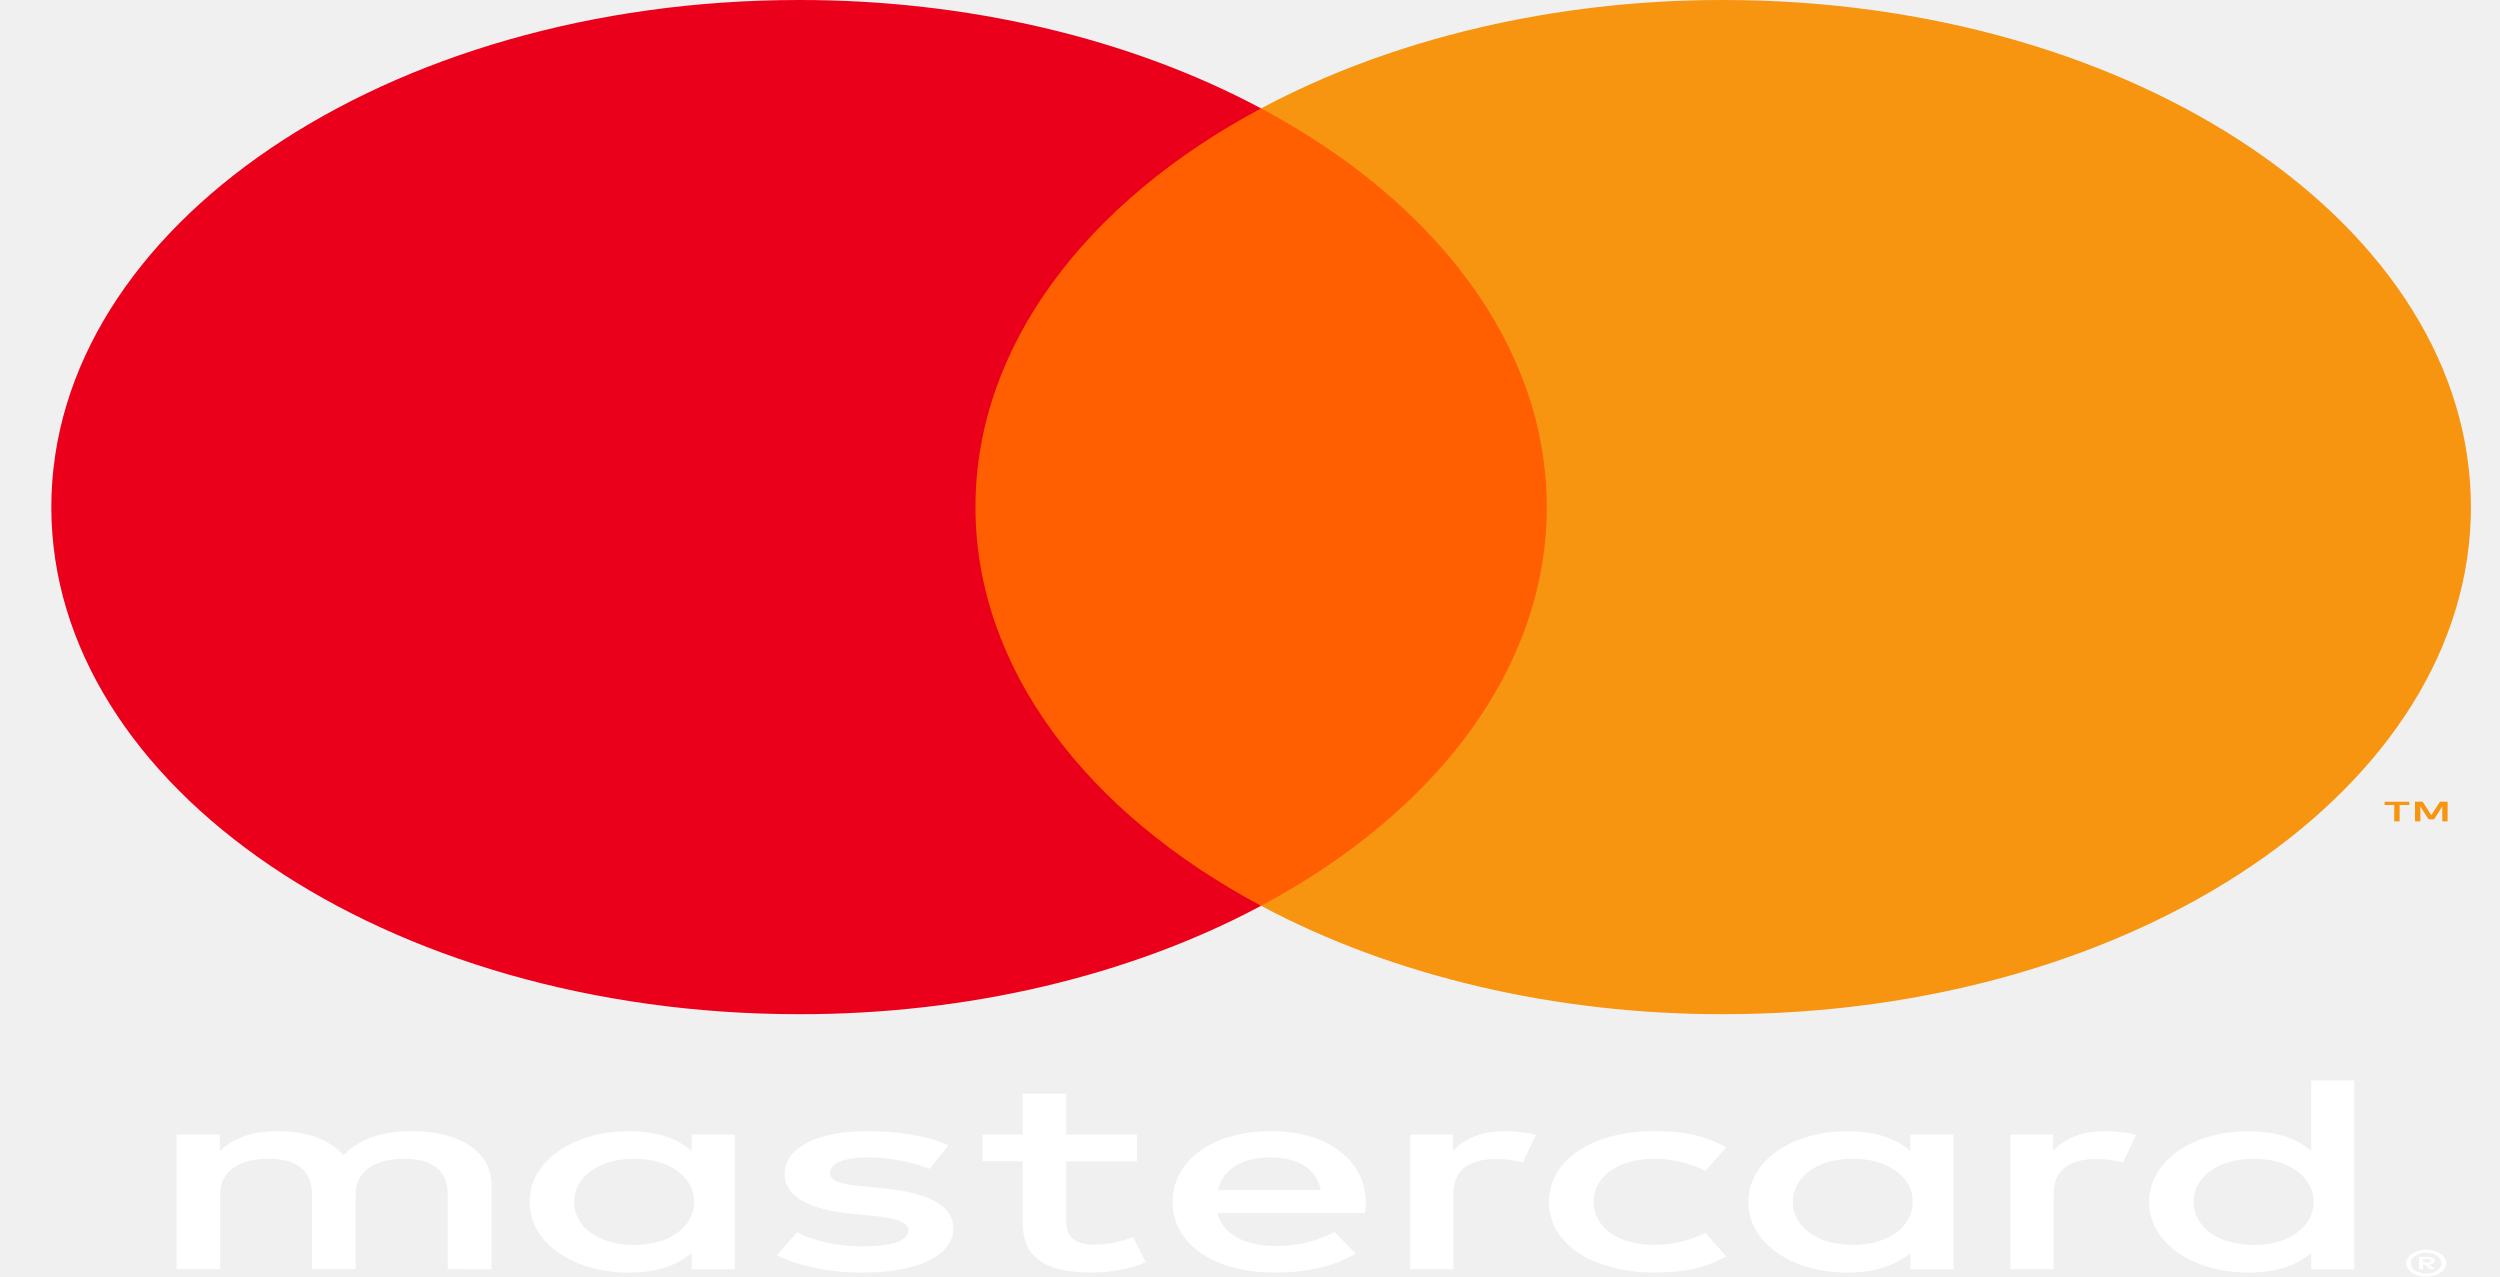
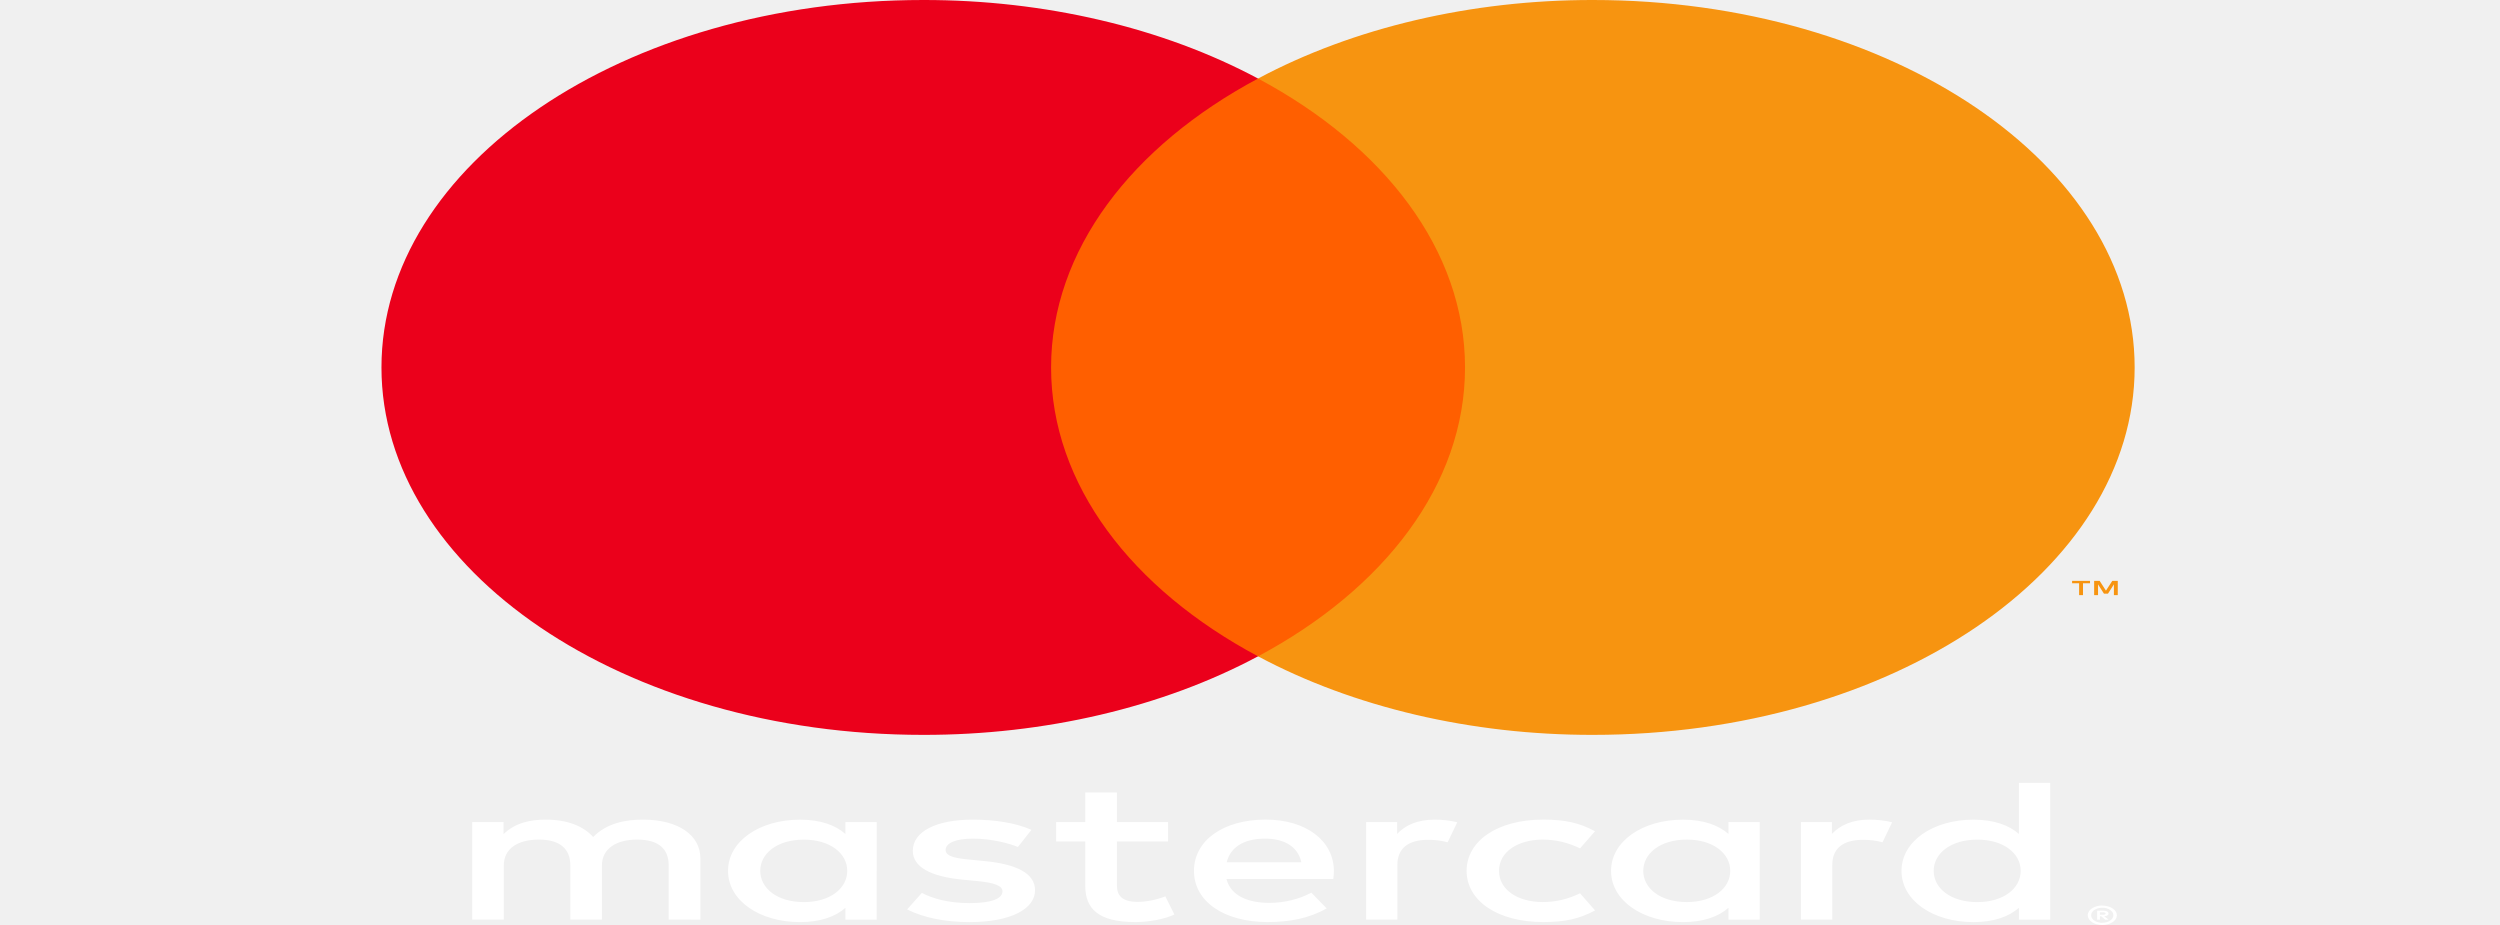
- <svg xmlns="http://www.w3.org/2000/svg" width="47" height="24" viewBox="0 0 47 24" fill="none">
+ <svg xmlns="http://www.w3.org/2000/svg" width="70" height="25.9" viewBox="0 0 47 24" fill="none">
  <path fill-rule="evenodd" clip-rule="evenodd" d="M45.552 23.672V23.734H45.636C45.652 23.734 45.668 23.731 45.682 23.726C45.693 23.72 45.7 23.712 45.699 23.702C45.7 23.693 45.693 23.684 45.682 23.679C45.668 23.674 45.653 23.671 45.636 23.671H45.552V23.672ZM45.637 23.628C45.674 23.627 45.71 23.634 45.739 23.648C45.763 23.662 45.776 23.682 45.775 23.703C45.776 23.721 45.766 23.738 45.746 23.751C45.724 23.764 45.695 23.772 45.665 23.774L45.779 23.862H45.691L45.587 23.774H45.553V23.862H45.479V23.628H45.639L45.637 23.628ZM45.615 23.942C45.653 23.943 45.691 23.937 45.726 23.927C45.76 23.917 45.791 23.903 45.817 23.885C45.843 23.867 45.864 23.846 45.879 23.823C45.909 23.774 45.909 23.72 45.879 23.671C45.864 23.648 45.843 23.627 45.817 23.609C45.791 23.591 45.76 23.577 45.726 23.567C45.691 23.557 45.653 23.552 45.615 23.553C45.576 23.552 45.537 23.557 45.501 23.567C45.466 23.577 45.435 23.591 45.408 23.609C45.326 23.666 45.302 23.751 45.347 23.825C45.361 23.848 45.382 23.869 45.408 23.887C45.435 23.904 45.466 23.919 45.501 23.928C45.537 23.939 45.576 23.944 45.615 23.944M45.615 23.497C45.715 23.497 45.811 23.523 45.882 23.571C45.916 23.593 45.944 23.621 45.962 23.651C46.002 23.713 46.002 23.784 45.962 23.846C45.943 23.876 45.916 23.903 45.882 23.926C45.847 23.948 45.806 23.967 45.762 23.98C45.715 23.993 45.665 24 45.615 24C45.563 24 45.513 23.993 45.465 23.98C45.421 23.967 45.38 23.949 45.345 23.926C45.311 23.902 45.284 23.874 45.265 23.843C45.226 23.781 45.226 23.71 45.265 23.648C45.284 23.618 45.312 23.591 45.346 23.568C45.38 23.545 45.421 23.526 45.467 23.514C45.514 23.501 45.565 23.494 45.616 23.494M10.793 22.595C10.793 22.151 11.223 21.785 11.925 21.785C12.597 21.785 13.05 22.135 13.05 22.595C13.05 23.056 12.597 23.406 11.925 23.406C11.223 23.406 10.793 23.04 10.793 22.595ZM13.815 22.595V21.329H13.003V21.638C12.746 21.41 12.355 21.267 11.824 21.267C10.778 21.267 9.957 21.823 9.957 22.596C9.957 23.369 10.778 23.925 11.824 23.925C12.355 23.925 12.746 23.782 13.003 23.554V23.862H13.814V22.595H13.815ZM41.239 22.595C41.239 22.151 41.669 21.785 42.372 21.785C43.044 21.785 43.496 22.135 43.496 22.595C43.496 23.056 43.044 23.406 42.372 23.406C41.669 23.406 41.239 23.04 41.239 22.595ZM44.262 22.595V20.313H43.45V21.638C43.192 21.41 42.802 21.267 42.271 21.267C41.225 21.267 40.404 21.823 40.404 22.596C40.404 23.369 41.224 23.925 42.271 23.925C42.802 23.925 43.192 23.782 43.45 23.554V23.862H44.262V22.595ZM23.889 21.759C24.412 21.759 24.747 21.981 24.833 22.373H22.896C22.983 22.007 23.31 21.759 23.889 21.759M23.905 21.265C22.811 21.265 22.046 21.805 22.046 22.595C22.046 23.4 22.842 23.924 23.959 23.924C24.521 23.924 25.036 23.829 25.489 23.569L25.091 23.161C24.779 23.331 24.38 23.426 24.006 23.426C23.483 23.426 23.006 23.262 22.889 22.806H25.661C25.669 22.738 25.677 22.669 25.677 22.595C25.669 21.805 24.949 21.265 23.904 21.265M33.704 22.595C33.704 22.15 34.133 21.784 34.836 21.784C35.507 21.784 35.96 22.134 35.96 22.595C35.96 23.055 35.507 23.405 34.836 23.405C34.133 23.405 33.703 23.04 33.703 22.595M36.725 22.595V21.329H35.914V21.638C35.656 21.41 35.266 21.267 34.735 21.267C33.689 21.267 32.868 21.823 32.868 22.596C32.868 23.369 33.689 23.925 34.735 23.925C35.266 23.925 35.656 23.782 35.914 23.554V23.862H36.725V22.595L36.725 22.595ZM29.12 22.595C29.12 23.363 29.908 23.924 31.111 23.924C31.674 23.924 32.048 23.839 32.453 23.622L32.063 23.177C31.759 23.326 31.439 23.405 31.085 23.405C30.438 23.4 29.961 23.082 29.961 22.595C29.961 22.107 30.438 21.79 31.085 21.784C31.438 21.784 31.758 21.863 32.063 22.012L32.453 21.567C32.047 21.35 31.673 21.265 31.111 21.265C29.908 21.265 29.12 21.826 29.12 22.595M39.584 21.265C39.115 21.265 38.81 21.414 38.599 21.636V21.329H37.795V23.86H38.608V22.442C38.608 22.023 38.873 21.79 39.404 21.79C39.577 21.788 39.75 21.81 39.911 21.854L40.161 21.335C39.982 21.287 39.747 21.266 39.583 21.266M17.828 21.531C17.437 21.356 16.899 21.266 16.306 21.266C15.36 21.266 14.751 21.573 14.751 22.076C14.751 22.489 15.204 22.743 16.039 22.823L16.422 22.86C16.867 22.902 17.078 22.982 17.078 23.125C17.078 23.32 16.782 23.432 16.227 23.432C15.665 23.432 15.259 23.31 14.986 23.167L14.604 23.596C15.049 23.819 15.611 23.925 16.22 23.925C17.298 23.925 17.923 23.581 17.923 23.099C17.923 22.654 17.431 22.421 16.619 22.342L16.236 22.304C15.885 22.273 15.603 22.225 15.603 22.055C15.603 21.87 15.869 21.759 16.314 21.759C16.79 21.759 17.252 21.881 17.478 21.976L17.829 21.531L17.828 21.531ZM28.3 21.266C27.832 21.266 27.527 21.415 27.317 21.637V21.329H26.513V23.86H27.324V22.442C27.324 22.023 27.59 21.79 28.12 21.79C28.294 21.788 28.467 21.81 28.628 21.854L28.878 21.335C28.699 21.287 28.464 21.266 28.3 21.266M21.374 21.329H20.047V20.561H19.226V21.329H18.47V21.832H19.226V22.987C19.226 23.574 19.563 23.924 20.523 23.924C20.875 23.924 21.281 23.85 21.538 23.728L21.304 23.257C21.061 23.352 20.796 23.4 20.585 23.4C20.179 23.4 20.047 23.231 20.047 22.977V21.833H21.374V21.329ZM9.24 23.861V22.273C9.24 21.674 8.677 21.272 7.771 21.266C7.295 21.261 6.803 21.362 6.459 21.717C6.202 21.436 5.796 21.266 5.226 21.266C4.827 21.266 4.438 21.346 4.133 21.642V21.329H3.32V23.86H4.139V22.457C4.139 22.018 4.498 21.784 5.053 21.784C5.592 21.784 5.865 22.022 5.865 22.451V23.86H6.685V22.457C6.685 22.017 7.06 21.784 7.599 21.784C8.153 21.784 8.417 22.022 8.417 22.451V23.86L9.24 23.861Z" fill="white" />
  <path fill-rule="evenodd" clip-rule="evenodd" d="M46.015 15.441V15.071H45.873L45.708 15.325L45.545 15.071H45.402V15.441H45.503V15.162L45.657 15.403H45.761L45.915 15.162V15.441H46.015H46.015ZM45.113 15.441V15.134H45.295V15.072H44.83V15.134H45.012V15.441H45.113Z" fill="#F79410" />
  <path fill-rule="evenodd" clip-rule="evenodd" d="M29.86 17.029H17.561V2.038H29.861L29.86 17.029Z" fill="#FF5F00" />
  <path fill-rule="evenodd" clip-rule="evenodd" d="M18.339 9.534C18.339 6.493 20.439 3.784 23.708 2.038C21.234 0.715 18.172 -0.003 15.021 1.06402e-05C7.258 1.06402e-05 0.965 4.268 0.965 9.534C0.965 14.799 7.258 19.067 15.021 19.067C18.172 19.071 21.234 18.352 23.708 17.029C20.439 15.284 18.339 12.575 18.339 9.534" fill="#EB001B" />
  <path fill-rule="evenodd" clip-rule="evenodd" d="M46.453 9.534C46.453 14.799 40.16 19.067 32.397 19.067C29.246 19.071 26.184 18.352 23.709 17.029C26.979 15.283 29.079 12.575 29.079 9.534C29.079 6.493 26.979 3.784 23.709 2.038C26.184 0.715 29.246 -0.003 32.397 9.98833e-06C40.16 9.98833e-06 46.453 4.268 46.453 9.534" fill="#F79410" />
</svg>
